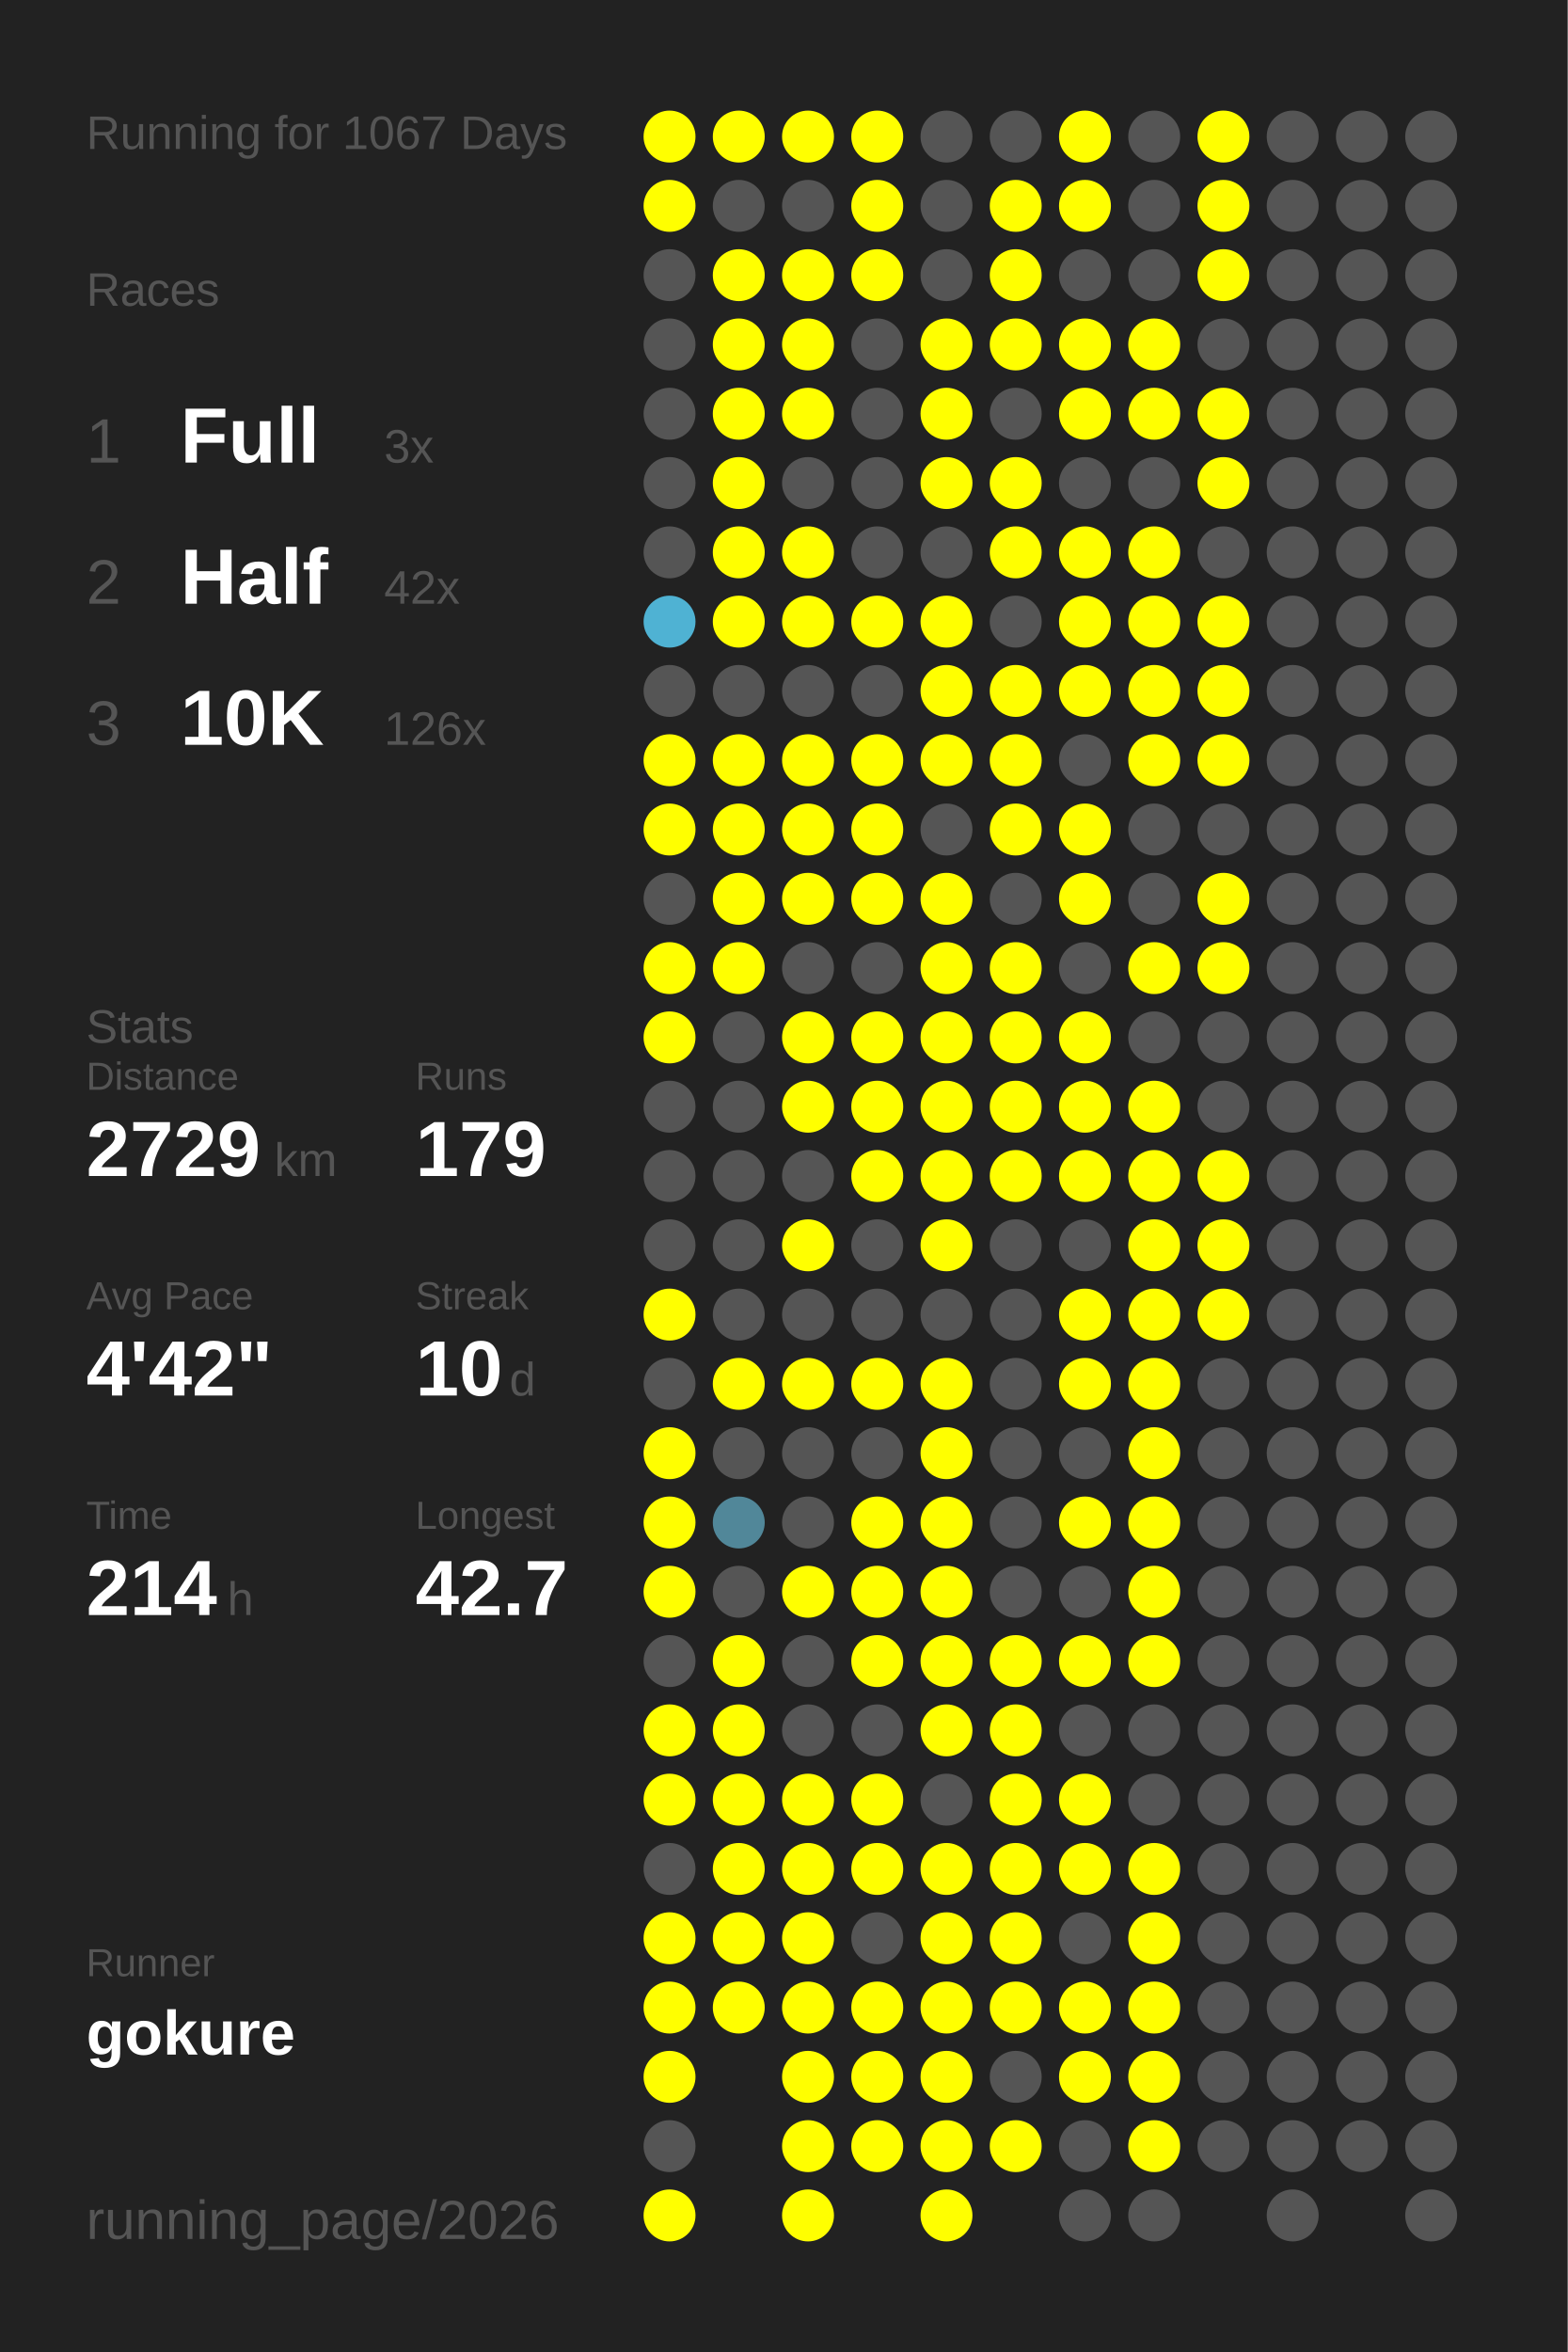
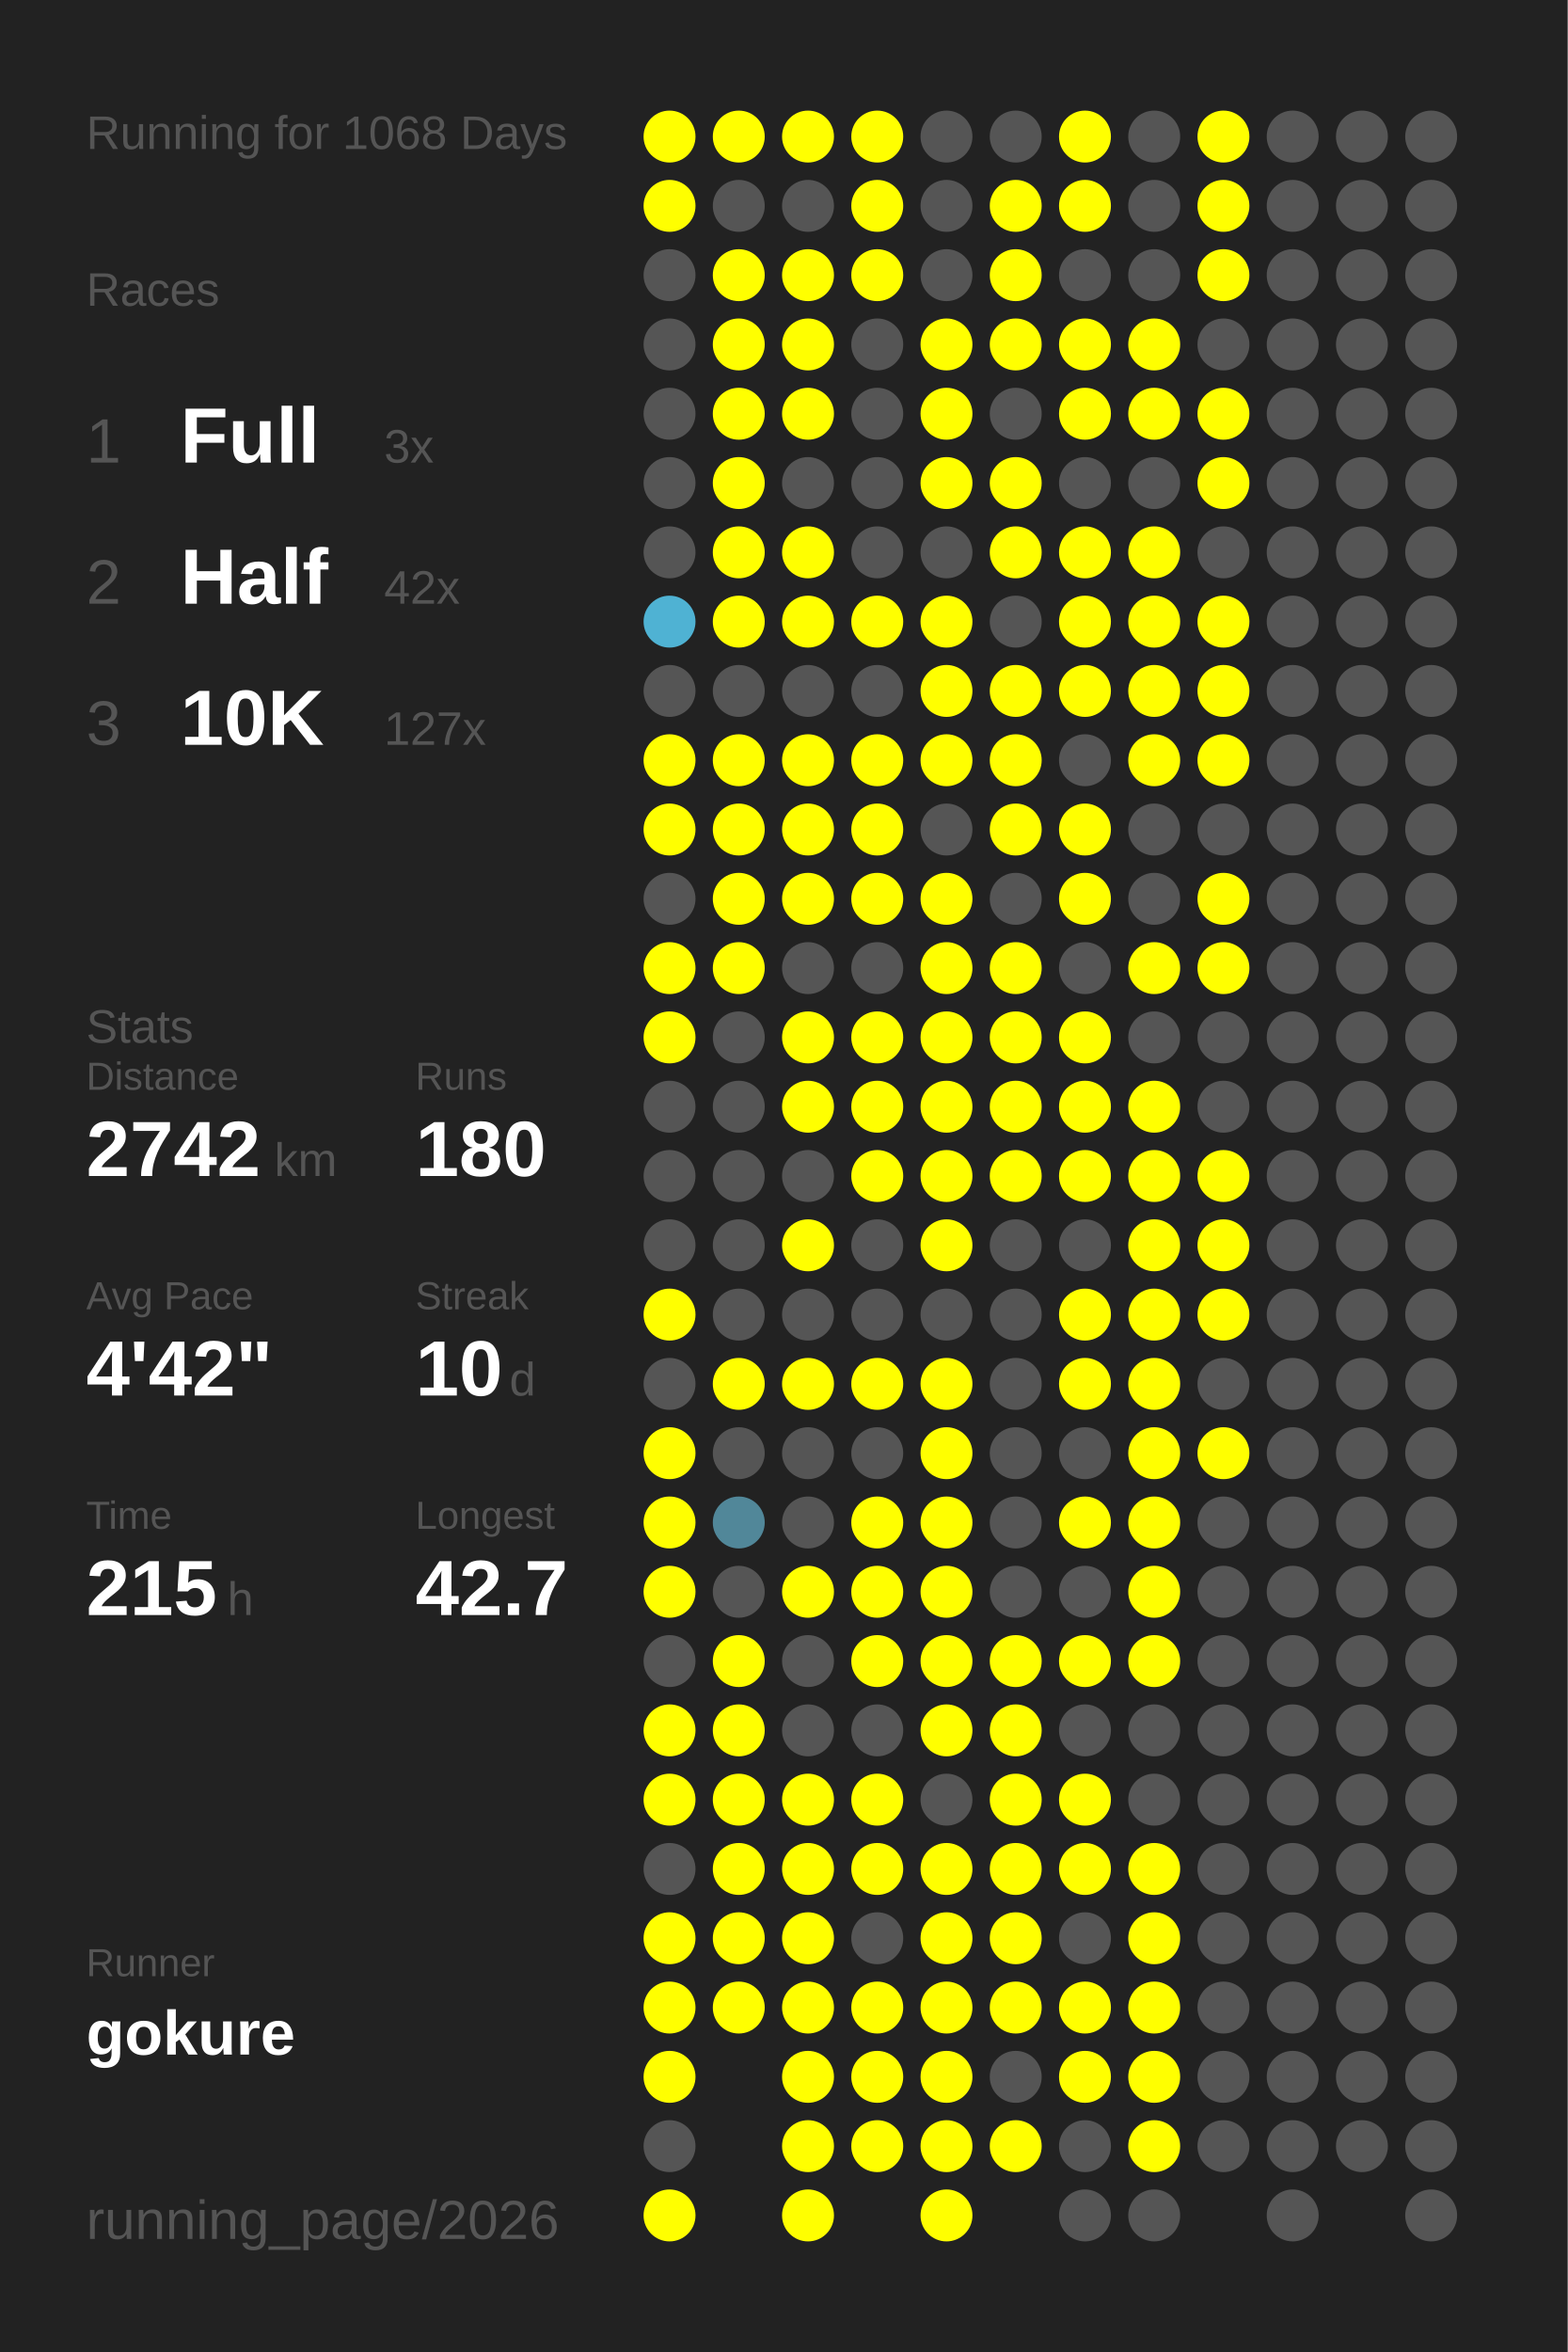
<svg xmlns="http://www.w3.org/2000/svg" baseProfile="full" height="300mm" version="1.1" viewBox="0,0,200,300" width="200mm">
  <defs />
  <rect fill="#222222" height="300" width="200" x="0" y="0" />
-   <text fill="#555555" style="font-size:6px; font-family:Arial;" x="11" y="19">Running for 1067 Days</text>
+   <text fill="#555555" style="font-size:6px; font-family:Arial;" x="11" y="19">Running for 1068 Days</text>
  <text fill="#555555" style="font-size:6px; font-family:Arial;" x="11" y="39">Races</text>
  <text fill="#555555" style="font-size:8px; font-family:Arial;" x="11" y="59">1</text>
  <text fill="#FFFFFF" style="font-size:10px; font-family:Arial; font-weight:bold;" x="23" y="59">Full</text>
  <text fill="#555555" style="font-size:6px; font-family:Arial;" x="49" y="59">3x</text>
  <text fill="#555555" style="font-size:8px; font-family:Arial;" x="11" y="77">2</text>
  <text fill="#FFFFFF" style="font-size:10px; font-family:Arial; font-weight:bold;" x="23" y="77">Half</text>
  <text fill="#555555" style="font-size:6px; font-family:Arial;" x="49" y="77">42x</text>
  <text fill="#555555" style="font-size:8px; font-family:Arial;" x="11" y="95">3</text>
  <text fill="#FFFFFF" style="font-size:10px; font-family:Arial; font-weight:bold;" x="23" y="95">10K</text>
-   <text fill="#555555" style="font-size:6px; font-family:Arial;" x="49" y="95">126x</text>
+   <text fill="#555555" style="font-size:6px; font-family:Arial;" x="49" y="95">127x</text>
  <text fill="#555555" style="font-size:6px; font-family:Arial;" x="11" y="133">Stats</text>
  <text fill="#555555" style="font-size:5px; font-family:Arial;" x="11" y="139">Distance</text>
-   <text fill="#FFFFFF" style="font-size:10px; font-family:Arial; font-weight:bold;" x="11" y="150">2729</text>
+   <text fill="#FFFFFF" style="font-size:10px; font-family:Arial; font-weight:bold;" x="11" y="150">2742</text>
  <text fill="#555555" style="font-size:6px; font-family:Arial;" x="35" y="150">km</text>
  <text fill="#555555" style="font-size:5px; font-family:Arial;" x="53" y="139">Runs</text>
-   <text fill="#FFFFFF" style="font-size:10px; font-family:Arial; font-weight:bold;" x="53" y="150">179</text>
+   <text fill="#FFFFFF" style="font-size:10px; font-family:Arial; font-weight:bold;" x="53" y="150">180</text>
  <text fill="#555555" style="font-size:5px; font-family:Arial;" x="11" y="167">Avg Pace</text>
  <text fill="#FFFFFF" style="font-size:10px; font-family:Arial; font-weight:bold;" x="11" y="178">4'42"</text>
  <text fill="#555555" style="font-size:5px; font-family:Arial;" x="53" y="167">Streak</text>
  <text fill="#FFFFFF" style="font-size:10px; font-family:Arial; font-weight:bold;" x="53" y="178">10</text>
  <text fill="#555555" style="font-size:6px; font-family:Arial;" x="65" y="178">d</text>
  <text fill="#555555" style="font-size:5px; font-family:Arial;" x="11" y="195">Time</text>
-   <text fill="#FFFFFF" style="font-size:10px; font-family:Arial; font-weight:bold;" x="11" y="206">214</text>
+   <text fill="#FFFFFF" style="font-size:10px; font-family:Arial; font-weight:bold;" x="11" y="206">215</text>
  <text fill="#555555" style="font-size:6px; font-family:Arial;" x="29" y="206">h</text>
  <text fill="#555555" style="font-size:5px; font-family:Arial;" x="53" y="195">Longest</text>
  <text fill="#FFFFFF" style="font-size:10px; font-family:Arial; font-weight:bold;" x="53" y="206">42.7</text>
  <text fill="#555555" style="font-size:5px; font-family:Arial;" x="11" y="252.065">Runner</text>
  <text fill="#FFFFFF" style="font-size:8px; font-family:Arial; font-weight:bold;" x="11" y="262.065">gokure</text>
  <text fill="#555555" style="font-size:7px; font-family:Arial;" x="11" y="285.581">running_page/2026</text>
  <circle cx="85.417" cy="17.419" fill="#FFFF00" r="3.312" />
  <circle cx="85.417" cy="26.258" fill="#FFFF00" r="3.312" />
  <circle cx="85.417" cy="35.097" fill="#555555" r="3.312" />
  <circle cx="85.417" cy="43.935" fill="#555555" r="3.312" />
  <circle cx="85.417" cy="52.774" fill="#555555" r="3.312" />
  <circle cx="85.417" cy="61.613" fill="#555555" r="3.312" />
  <circle cx="85.417" cy="70.452" fill="#555555" r="3.312" />
  <circle cx="85.417" cy="79.29" fill="#4fb2d3" r="3.312" />
  <circle cx="85.417" cy="88.129" fill="#555555" r="3.312" />
  <circle cx="85.417" cy="96.968" fill="#FFFF00" r="3.312" />
  <circle cx="85.417" cy="105.806" fill="#FFFF00" r="3.312" />
  <circle cx="85.417" cy="114.645" fill="#555555" r="3.312" />
  <circle cx="85.417" cy="123.484" fill="#FFFF00" r="3.312" />
  <circle cx="85.417" cy="132.323" fill="#FFFF00" r="3.312" />
  <circle cx="85.417" cy="141.161" fill="#555555" r="3.312" />
  <circle cx="85.417" cy="150" fill="#555555" r="3.312" />
  <circle cx="85.417" cy="158.839" fill="#555555" r="3.312" />
  <circle cx="85.417" cy="167.677" fill="#FFFF00" r="3.312" />
  <circle cx="85.417" cy="176.516" fill="#555555" r="3.312" />
  <circle cx="85.417" cy="185.355" fill="#FFFF00" r="3.312" />
  <circle cx="85.417" cy="194.194" fill="#FFFF00" r="3.312" />
  <circle cx="85.417" cy="203.032" fill="#FFFF00" r="3.312" />
  <circle cx="85.417" cy="211.871" fill="#555555" r="3.312" />
  <circle cx="85.417" cy="220.71" fill="#FFFF00" r="3.312" />
  <circle cx="85.417" cy="229.548" fill="#FFFF00" r="3.312" />
  <circle cx="85.417" cy="238.387" fill="#555555" r="3.312" />
  <circle cx="85.417" cy="247.226" fill="#FFFF00" r="3.312" />
  <circle cx="85.417" cy="256.065" fill="#FFFF00" r="3.312" />
  <circle cx="85.417" cy="264.903" fill="#FFFF00" r="3.312" />
  <circle cx="85.417" cy="273.742" fill="#555555" r="3.312" />
  <circle cx="85.417" cy="282.581" fill="#FFFF00" r="3.312" />
  <circle cx="94.25" cy="17.419" fill="#FFFF00" r="3.312" />
  <circle cx="94.25" cy="26.258" fill="#555555" r="3.312" />
  <circle cx="94.25" cy="35.097" fill="#FFFF00" r="3.312" />
  <circle cx="94.25" cy="43.935" fill="#FFFF00" r="3.312" />
  <circle cx="94.25" cy="52.774" fill="#FFFF00" r="3.312" />
  <circle cx="94.25" cy="61.613" fill="#FFFF00" r="3.312" />
  <circle cx="94.25" cy="70.452" fill="#FFFF00" r="3.312" />
  <circle cx="94.25" cy="79.29" fill="#FFFF00" r="3.312" />
  <circle cx="94.25" cy="88.129" fill="#555555" r="3.312" />
  <circle cx="94.25" cy="96.968" fill="#FFFF00" r="3.312" />
  <circle cx="94.25" cy="105.806" fill="#FFFF00" r="3.312" />
  <circle cx="94.25" cy="114.645" fill="#FFFF00" r="3.312" />
  <circle cx="94.25" cy="123.484" fill="#FFFF00" r="3.312" />
  <circle cx="94.25" cy="132.323" fill="#555555" r="3.312" />
  <circle cx="94.25" cy="141.161" fill="#555555" r="3.312" />
  <circle cx="94.25" cy="150" fill="#555555" r="3.312" />
  <circle cx="94.25" cy="158.839" fill="#555555" r="3.312" />
  <circle cx="94.25" cy="167.677" fill="#555555" r="3.312" />
  <circle cx="94.25" cy="176.516" fill="#FFFF00" r="3.312" />
  <circle cx="94.25" cy="185.355" fill="#555555" r="3.312" />
  <circle cx="94.25" cy="194.194" fill="#518799" r="3.312" />
  <circle cx="94.25" cy="203.032" fill="#555555" r="3.312" />
  <circle cx="94.25" cy="211.871" fill="#FFFF00" r="3.312" />
  <circle cx="94.25" cy="220.71" fill="#FFFF00" r="3.312" />
  <circle cx="94.25" cy="229.548" fill="#FFFF00" r="3.312" />
  <circle cx="94.25" cy="238.387" fill="#FFFF00" r="3.312" />
  <circle cx="94.25" cy="247.226" fill="#FFFF00" r="3.312" />
  <circle cx="94.25" cy="256.065" fill="#FFFF00" r="3.312" />
  <circle cx="103.083" cy="17.419" fill="#FFFF00" r="3.312" />
  <circle cx="103.083" cy="26.258" fill="#555555" r="3.312" />
  <circle cx="103.083" cy="35.097" fill="#FFFF00" r="3.312" />
  <circle cx="103.083" cy="43.935" fill="#FFFF00" r="3.312" />
  <circle cx="103.083" cy="52.774" fill="#FFFF00" r="3.312" />
  <circle cx="103.083" cy="61.613" fill="#555555" r="3.312" />
  <circle cx="103.083" cy="70.452" fill="#FFFF00" r="3.312" />
  <circle cx="103.083" cy="79.29" fill="#FFFF00" r="3.312" />
  <circle cx="103.083" cy="88.129" fill="#555555" r="3.312" />
  <circle cx="103.083" cy="96.968" fill="#FFFF00" r="3.312" />
  <circle cx="103.083" cy="105.806" fill="#FFFF00" r="3.312" />
  <circle cx="103.083" cy="114.645" fill="#FFFF00" r="3.312" />
  <circle cx="103.083" cy="123.484" fill="#555555" r="3.312" />
  <circle cx="103.083" cy="132.323" fill="#FFFF00" r="3.312" />
  <circle cx="103.083" cy="141.161" fill="#FFFF00" r="3.312" />
  <circle cx="103.083" cy="150" fill="#555555" r="3.312" />
  <circle cx="103.083" cy="158.839" fill="#FFFF00" r="3.312" />
  <circle cx="103.083" cy="167.677" fill="#555555" r="3.312" />
  <circle cx="103.083" cy="176.516" fill="#FFFF00" r="3.312" />
  <circle cx="103.083" cy="185.355" fill="#555555" r="3.312" />
  <circle cx="103.083" cy="194.194" fill="#555555" r="3.312" />
  <circle cx="103.083" cy="203.032" fill="#FFFF00" r="3.312" />
  <circle cx="103.083" cy="211.871" fill="#555555" r="3.312" />
  <circle cx="103.083" cy="220.71" fill="#555555" r="3.312" />
  <circle cx="103.083" cy="229.548" fill="#FFFF00" r="3.312" />
  <circle cx="103.083" cy="238.387" fill="#FFFF00" r="3.312" />
  <circle cx="103.083" cy="247.226" fill="#FFFF00" r="3.312" />
  <circle cx="103.083" cy="256.065" fill="#FFFF00" r="3.312" />
  <circle cx="103.083" cy="264.903" fill="#FFFF00" r="3.312" />
  <circle cx="103.083" cy="273.742" fill="#FFFF00" r="3.312" />
  <circle cx="103.083" cy="282.581" fill="#FFFF00" r="3.312" />
  <circle cx="111.917" cy="17.419" fill="#FFFF00" r="3.312" />
  <circle cx="111.917" cy="26.258" fill="#FFFF00" r="3.312" />
  <circle cx="111.917" cy="35.097" fill="#FFFF00" r="3.312" />
  <circle cx="111.917" cy="43.935" fill="#555555" r="3.312" />
  <circle cx="111.917" cy="52.774" fill="#555555" r="3.312" />
  <circle cx="111.917" cy="61.613" fill="#555555" r="3.312" />
  <circle cx="111.917" cy="70.452" fill="#555555" r="3.312" />
  <circle cx="111.917" cy="79.29" fill="#FFFF00" r="3.312" />
  <circle cx="111.917" cy="88.129" fill="#555555" r="3.312" />
  <circle cx="111.917" cy="96.968" fill="#FFFF00" r="3.312" />
  <circle cx="111.917" cy="105.806" fill="#FFFF00" r="3.312" />
  <circle cx="111.917" cy="114.645" fill="#FFFF00" r="3.312" />
  <circle cx="111.917" cy="123.484" fill="#555555" r="3.312" />
  <circle cx="111.917" cy="132.323" fill="#FFFF00" r="3.312" />
  <circle cx="111.917" cy="141.161" fill="#FFFF00" r="3.312" />
  <circle cx="111.917" cy="150" fill="#FFFF00" r="3.312" />
  <circle cx="111.917" cy="158.839" fill="#555555" r="3.312" />
  <circle cx="111.917" cy="167.677" fill="#555555" r="3.312" />
  <circle cx="111.917" cy="176.516" fill="#FFFF00" r="3.312" />
  <circle cx="111.917" cy="185.355" fill="#555555" r="3.312" />
  <circle cx="111.917" cy="194.194" fill="#FFFF00" r="3.312" />
  <circle cx="111.917" cy="203.032" fill="#FFFF00" r="3.312" />
  <circle cx="111.917" cy="211.871" fill="#FFFF00" r="3.312" />
  <circle cx="111.917" cy="220.71" fill="#555555" r="3.312" />
  <circle cx="111.917" cy="229.548" fill="#FFFF00" r="3.312" />
  <circle cx="111.917" cy="238.387" fill="#FFFF00" r="3.312" />
  <circle cx="111.917" cy="247.226" fill="#555555" r="3.312" />
  <circle cx="111.917" cy="256.065" fill="#FFFF00" r="3.312" />
  <circle cx="111.917" cy="264.903" fill="#FFFF00" r="3.312" />
  <circle cx="111.917" cy="273.742" fill="#FFFF00" r="3.312" />
  <circle cx="120.75" cy="17.419" fill="#555555" r="3.312" />
  <circle cx="120.75" cy="26.258" fill="#555555" r="3.312" />
  <circle cx="120.75" cy="35.097" fill="#555555" r="3.312" />
  <circle cx="120.75" cy="43.935" fill="#FFFF00" r="3.312" />
  <circle cx="120.75" cy="52.774" fill="#FFFF00" r="3.312" />
  <circle cx="120.75" cy="61.613" fill="#FFFF00" r="3.312" />
  <circle cx="120.75" cy="70.452" fill="#555555" r="3.312" />
  <circle cx="120.75" cy="79.29" fill="#FFFF00" r="3.312" />
  <circle cx="120.75" cy="88.129" fill="#FFFF00" r="3.312" />
  <circle cx="120.75" cy="96.968" fill="#FFFF00" r="3.312" />
  <circle cx="120.75" cy="105.806" fill="#555555" r="3.312" />
  <circle cx="120.75" cy="114.645" fill="#FFFF00" r="3.312" />
  <circle cx="120.75" cy="123.484" fill="#FFFF00" r="3.312" />
  <circle cx="120.75" cy="132.323" fill="#FFFF00" r="3.312" />
  <circle cx="120.75" cy="141.161" fill="#FFFF00" r="3.312" />
  <circle cx="120.75" cy="150" fill="#FFFF00" r="3.312" />
  <circle cx="120.75" cy="158.839" fill="#FFFF00" r="3.312" />
  <circle cx="120.75" cy="167.677" fill="#555555" r="3.312" />
  <circle cx="120.75" cy="176.516" fill="#FFFF00" r="3.312" />
  <circle cx="120.75" cy="185.355" fill="#FFFF00" r="3.312" />
  <circle cx="120.75" cy="194.194" fill="#FFFF00" r="3.312" />
  <circle cx="120.75" cy="203.032" fill="#FFFF00" r="3.312" />
  <circle cx="120.75" cy="211.871" fill="#FFFF00" r="3.312" />
  <circle cx="120.75" cy="220.71" fill="#FFFF00" r="3.312" />
  <circle cx="120.75" cy="229.548" fill="#555555" r="3.312" />
  <circle cx="120.75" cy="238.387" fill="#FFFF00" r="3.312" />
  <circle cx="120.75" cy="247.226" fill="#FFFF00" r="3.312" />
  <circle cx="120.75" cy="256.065" fill="#FFFF00" r="3.312" />
  <circle cx="120.75" cy="264.903" fill="#FFFF00" r="3.312" />
  <circle cx="120.75" cy="273.742" fill="#FFFF00" r="3.312" />
  <circle cx="120.75" cy="282.581" fill="#FFFF00" r="3.312" />
  <circle cx="129.583" cy="17.419" fill="#555555" r="3.312" />
  <circle cx="129.583" cy="26.258" fill="#FFFF00" r="3.312" />
  <circle cx="129.583" cy="35.097" fill="#FFFF00" r="3.312" />
  <circle cx="129.583" cy="43.935" fill="#FFFF00" r="3.312" />
  <circle cx="129.583" cy="52.774" fill="#555555" r="3.312" />
  <circle cx="129.583" cy="61.613" fill="#FFFF00" r="3.312" />
  <circle cx="129.583" cy="70.452" fill="#FFFF00" r="3.312" />
  <circle cx="129.583" cy="79.29" fill="#555555" r="3.312" />
  <circle cx="129.583" cy="88.129" fill="#FFFF00" r="3.312" />
  <circle cx="129.583" cy="96.968" fill="#FFFF00" r="3.312" />
  <circle cx="129.583" cy="105.806" fill="#FFFF00" r="3.312" />
  <circle cx="129.583" cy="114.645" fill="#555555" r="3.312" />
  <circle cx="129.583" cy="123.484" fill="#FFFF00" r="3.312" />
  <circle cx="129.583" cy="132.323" fill="#FFFF00" r="3.312" />
  <circle cx="129.583" cy="141.161" fill="#FFFF00" r="3.312" />
  <circle cx="129.583" cy="150" fill="#FFFF00" r="3.312" />
  <circle cx="129.583" cy="158.839" fill="#555555" r="3.312" />
  <circle cx="129.583" cy="167.677" fill="#555555" r="3.312" />
  <circle cx="129.583" cy="176.516" fill="#555555" r="3.312" />
  <circle cx="129.583" cy="185.355" fill="#555555" r="3.312" />
  <circle cx="129.583" cy="194.194" fill="#555555" r="3.312" />
  <circle cx="129.583" cy="203.032" fill="#555555" r="3.312" />
  <circle cx="129.583" cy="211.871" fill="#FFFF00" r="3.312" />
  <circle cx="129.583" cy="220.71" fill="#FFFF00" r="3.312" />
  <circle cx="129.583" cy="229.548" fill="#FFFF00" r="3.312" />
  <circle cx="129.583" cy="238.387" fill="#FFFF00" r="3.312" />
  <circle cx="129.583" cy="247.226" fill="#FFFF00" r="3.312" />
  <circle cx="129.583" cy="256.065" fill="#FFFF00" r="3.312" />
  <circle cx="129.583" cy="264.903" fill="#555555" r="3.312" />
  <circle cx="129.583" cy="273.742" fill="#FFFF00" r="3.312" />
  <circle cx="138.417" cy="17.419" fill="#FFFF00" r="3.312" />
  <circle cx="138.417" cy="26.258" fill="#FFFF00" r="3.312" />
  <circle cx="138.417" cy="35.097" fill="#555555" r="3.312" />
  <circle cx="138.417" cy="43.935" fill="#FFFF00" r="3.312" />
  <circle cx="138.417" cy="52.774" fill="#FFFF00" r="3.312" />
  <circle cx="138.417" cy="61.613" fill="#555555" r="3.312" />
  <circle cx="138.417" cy="70.452" fill="#FFFF00" r="3.312" />
  <circle cx="138.417" cy="79.29" fill="#FFFF00" r="3.312" />
  <circle cx="138.417" cy="88.129" fill="#FFFF00" r="3.312" />
  <circle cx="138.417" cy="96.968" fill="#555555" r="3.312" />
  <circle cx="138.417" cy="105.806" fill="#FFFF00" r="3.312" />
  <circle cx="138.417" cy="114.645" fill="#FFFF00" r="3.312" />
  <circle cx="138.417" cy="123.484" fill="#555555" r="3.312" />
  <circle cx="138.417" cy="132.323" fill="#FFFF00" r="3.312" />
  <circle cx="138.417" cy="141.161" fill="#FFFF00" r="3.312" />
  <circle cx="138.417" cy="150" fill="#FFFF00" r="3.312" />
  <circle cx="138.417" cy="158.839" fill="#555555" r="3.312" />
  <circle cx="138.417" cy="167.677" fill="#FFFF00" r="3.312" />
  <circle cx="138.417" cy="176.516" fill="#FFFF00" r="3.312" />
  <circle cx="138.417" cy="185.355" fill="#555555" r="3.312" />
  <circle cx="138.417" cy="194.194" fill="#FFFF00" r="3.312" />
  <circle cx="138.417" cy="203.032" fill="#555555" r="3.312" />
  <circle cx="138.417" cy="211.871" fill="#FFFF00" r="3.312" />
  <circle cx="138.417" cy="220.71" fill="#555555" r="3.312" />
  <circle cx="138.417" cy="229.548" fill="#FFFF00" r="3.312" />
  <circle cx="138.417" cy="238.387" fill="#FFFF00" r="3.312" />
  <circle cx="138.417" cy="247.226" fill="#555555" r="3.312" />
  <circle cx="138.417" cy="256.065" fill="#FFFF00" r="3.312" />
  <circle cx="138.417" cy="264.903" fill="#FFFF00" r="3.312" />
  <circle cx="138.417" cy="273.742" fill="#555555" r="3.312" />
  <circle cx="138.417" cy="282.581" fill="#555555" r="3.312" />
  <circle cx="147.25" cy="17.419" fill="#555555" r="3.312" />
  <circle cx="147.25" cy="26.258" fill="#555555" r="3.312" />
  <circle cx="147.25" cy="35.097" fill="#555555" r="3.312" />
  <circle cx="147.25" cy="43.935" fill="#FFFF00" r="3.312" />
  <circle cx="147.25" cy="52.774" fill="#FFFF00" r="3.312" />
  <circle cx="147.25" cy="61.613" fill="#555555" r="3.312" />
  <circle cx="147.25" cy="70.452" fill="#FFFF00" r="3.312" />
  <circle cx="147.25" cy="79.29" fill="#FFFF00" r="3.312" />
  <circle cx="147.25" cy="88.129" fill="#FFFF00" r="3.312" />
  <circle cx="147.25" cy="96.968" fill="#FFFF00" r="3.312" />
  <circle cx="147.25" cy="105.806" fill="#555555" r="3.312" />
  <circle cx="147.25" cy="114.645" fill="#555555" r="3.312" />
  <circle cx="147.25" cy="123.484" fill="#FFFF00" r="3.312" />
  <circle cx="147.25" cy="132.323" fill="#555555" r="3.312" />
  <circle cx="147.25" cy="141.161" fill="#FFFF00" r="3.312" />
  <circle cx="147.25" cy="150" fill="#FFFF00" r="3.312" />
  <circle cx="147.25" cy="158.839" fill="#FFFF00" r="3.312" />
  <circle cx="147.25" cy="167.677" fill="#FFFF00" r="3.312" />
  <circle cx="147.25" cy="176.516" fill="#FFFF00" r="3.312" />
  <circle cx="147.25" cy="185.355" fill="#FFFF00" r="3.312" />
  <circle cx="147.25" cy="194.194" fill="#FFFF00" r="3.312" />
  <circle cx="147.25" cy="203.032" fill="#FFFF00" r="3.312" />
  <circle cx="147.25" cy="211.871" fill="#FFFF00" r="3.312" />
  <circle cx="147.25" cy="220.71" fill="#555555" r="3.312" />
  <circle cx="147.25" cy="229.548" fill="#555555" r="3.312" />
  <circle cx="147.25" cy="238.387" fill="#FFFF00" r="3.312" />
  <circle cx="147.25" cy="247.226" fill="#FFFF00" r="3.312" />
  <circle cx="147.25" cy="256.065" fill="#FFFF00" r="3.312" />
  <circle cx="147.25" cy="264.903" fill="#FFFF00" r="3.312" />
  <circle cx="147.25" cy="273.742" fill="#FFFF00" r="3.312" />
  <circle cx="147.25" cy="282.581" fill="#555555" r="3.312" />
  <circle cx="156.083" cy="17.419" fill="#FFFF00" r="3.312" />
  <circle cx="156.083" cy="26.258" fill="#FFFF00" r="3.312" />
  <circle cx="156.083" cy="35.097" fill="#FFFF00" r="3.312" />
  <circle cx="156.083" cy="43.935" fill="#555555" r="3.312" />
  <circle cx="156.083" cy="52.774" fill="#FFFF00" r="3.312" />
  <circle cx="156.083" cy="61.613" fill="#FFFF00" r="3.312" />
  <circle cx="156.083" cy="70.452" fill="#555555" r="3.312" />
  <circle cx="156.083" cy="79.29" fill="#FFFF00" r="3.312" />
  <circle cx="156.083" cy="88.129" fill="#FFFF00" r="3.312" />
  <circle cx="156.083" cy="96.968" fill="#FFFF00" r="3.312" />
  <circle cx="156.083" cy="105.806" fill="#555555" r="3.312" />
  <circle cx="156.083" cy="114.645" fill="#FFFF00" r="3.312" />
  <circle cx="156.083" cy="123.484" fill="#FFFF00" r="3.312" />
  <circle cx="156.083" cy="132.323" fill="#555555" r="3.312" />
  <circle cx="156.083" cy="141.161" fill="#555555" r="3.312" />
  <circle cx="156.083" cy="150" fill="#FFFF00" r="3.312" />
  <circle cx="156.083" cy="158.839" fill="#FFFF00" r="3.312" />
  <circle cx="156.083" cy="167.677" fill="#FFFF00" r="3.312" />
  <circle cx="156.083" cy="176.516" fill="#555555" r="3.312" />
-   <circle cx="156.083" cy="185.355" fill="#555555" r="3.312" />
+   <circle cx="156.083" cy="185.355" fill="#FFFF00" r="3.312" />
  <circle cx="156.083" cy="194.194" fill="#555555" r="3.312" />
  <circle cx="156.083" cy="203.032" fill="#555555" r="3.312" />
  <circle cx="156.083" cy="211.871" fill="#555555" r="3.312" />
  <circle cx="156.083" cy="220.71" fill="#555555" r="3.312" />
  <circle cx="156.083" cy="229.548" fill="#555555" r="3.312" />
  <circle cx="156.083" cy="238.387" fill="#555555" r="3.312" />
  <circle cx="156.083" cy="247.226" fill="#555555" r="3.312" />
  <circle cx="156.083" cy="256.065" fill="#555555" r="3.312" />
  <circle cx="156.083" cy="264.903" fill="#555555" r="3.312" />
  <circle cx="156.083" cy="273.742" fill="#555555" r="3.312" />
  <circle cx="164.917" cy="17.419" fill="#555555" r="3.312" />
  <circle cx="164.917" cy="26.258" fill="#555555" r="3.312" />
  <circle cx="164.917" cy="35.097" fill="#555555" r="3.312" />
  <circle cx="164.917" cy="43.935" fill="#555555" r="3.312" />
  <circle cx="164.917" cy="52.774" fill="#555555" r="3.312" />
  <circle cx="164.917" cy="61.613" fill="#555555" r="3.312" />
  <circle cx="164.917" cy="70.452" fill="#555555" r="3.312" />
  <circle cx="164.917" cy="79.29" fill="#555555" r="3.312" />
  <circle cx="164.917" cy="88.129" fill="#555555" r="3.312" />
  <circle cx="164.917" cy="96.968" fill="#555555" r="3.312" />
  <circle cx="164.917" cy="105.806" fill="#555555" r="3.312" />
  <circle cx="164.917" cy="114.645" fill="#555555" r="3.312" />
  <circle cx="164.917" cy="123.484" fill="#555555" r="3.312" />
  <circle cx="164.917" cy="132.323" fill="#555555" r="3.312" />
  <circle cx="164.917" cy="141.161" fill="#555555" r="3.312" />
  <circle cx="164.917" cy="150" fill="#555555" r="3.312" />
  <circle cx="164.917" cy="158.839" fill="#555555" r="3.312" />
  <circle cx="164.917" cy="167.677" fill="#555555" r="3.312" />
  <circle cx="164.917" cy="176.516" fill="#555555" r="3.312" />
  <circle cx="164.917" cy="185.355" fill="#555555" r="3.312" />
  <circle cx="164.917" cy="194.194" fill="#555555" r="3.312" />
  <circle cx="164.917" cy="203.032" fill="#555555" r="3.312" />
  <circle cx="164.917" cy="211.871" fill="#555555" r="3.312" />
  <circle cx="164.917" cy="220.71" fill="#555555" r="3.312" />
  <circle cx="164.917" cy="229.548" fill="#555555" r="3.312" />
  <circle cx="164.917" cy="238.387" fill="#555555" r="3.312" />
  <circle cx="164.917" cy="247.226" fill="#555555" r="3.312" />
  <circle cx="164.917" cy="256.065" fill="#555555" r="3.312" />
  <circle cx="164.917" cy="264.903" fill="#555555" r="3.312" />
  <circle cx="164.917" cy="273.742" fill="#555555" r="3.312" />
  <circle cx="164.917" cy="282.581" fill="#555555" r="3.312" />
  <circle cx="173.75" cy="17.419" fill="#555555" r="3.312" />
  <circle cx="173.75" cy="26.258" fill="#555555" r="3.312" />
  <circle cx="173.75" cy="35.097" fill="#555555" r="3.312" />
  <circle cx="173.75" cy="43.935" fill="#555555" r="3.312" />
  <circle cx="173.75" cy="52.774" fill="#555555" r="3.312" />
  <circle cx="173.75" cy="61.613" fill="#555555" r="3.312" />
  <circle cx="173.75" cy="70.452" fill="#555555" r="3.312" />
  <circle cx="173.75" cy="79.29" fill="#555555" r="3.312" />
  <circle cx="173.75" cy="88.129" fill="#555555" r="3.312" />
  <circle cx="173.75" cy="96.968" fill="#555555" r="3.312" />
  <circle cx="173.75" cy="105.806" fill="#555555" r="3.312" />
  <circle cx="173.75" cy="114.645" fill="#555555" r="3.312" />
  <circle cx="173.75" cy="123.484" fill="#555555" r="3.312" />
  <circle cx="173.75" cy="132.323" fill="#555555" r="3.312" />
  <circle cx="173.75" cy="141.161" fill="#555555" r="3.312" />
  <circle cx="173.75" cy="150" fill="#555555" r="3.312" />
  <circle cx="173.75" cy="158.839" fill="#555555" r="3.312" />
  <circle cx="173.75" cy="167.677" fill="#555555" r="3.312" />
  <circle cx="173.75" cy="176.516" fill="#555555" r="3.312" />
  <circle cx="173.75" cy="185.355" fill="#555555" r="3.312" />
  <circle cx="173.75" cy="194.194" fill="#555555" r="3.312" />
  <circle cx="173.75" cy="203.032" fill="#555555" r="3.312" />
  <circle cx="173.75" cy="211.871" fill="#555555" r="3.312" />
  <circle cx="173.75" cy="220.71" fill="#555555" r="3.312" />
  <circle cx="173.75" cy="229.548" fill="#555555" r="3.312" />
  <circle cx="173.75" cy="238.387" fill="#555555" r="3.312" />
  <circle cx="173.75" cy="247.226" fill="#555555" r="3.312" />
  <circle cx="173.75" cy="256.065" fill="#555555" r="3.312" />
  <circle cx="173.75" cy="264.903" fill="#555555" r="3.312" />
  <circle cx="173.75" cy="273.742" fill="#555555" r="3.312" />
  <circle cx="182.583" cy="17.419" fill="#555555" r="3.312" />
  <circle cx="182.583" cy="26.258" fill="#555555" r="3.312" />
  <circle cx="182.583" cy="35.097" fill="#555555" r="3.312" />
  <circle cx="182.583" cy="43.935" fill="#555555" r="3.312" />
  <circle cx="182.583" cy="52.774" fill="#555555" r="3.312" />
  <circle cx="182.583" cy="61.613" fill="#555555" r="3.312" />
  <circle cx="182.583" cy="70.452" fill="#555555" r="3.312" />
  <circle cx="182.583" cy="79.29" fill="#555555" r="3.312" />
  <circle cx="182.583" cy="88.129" fill="#555555" r="3.312" />
  <circle cx="182.583" cy="96.968" fill="#555555" r="3.312" />
  <circle cx="182.583" cy="105.806" fill="#555555" r="3.312" />
  <circle cx="182.583" cy="114.645" fill="#555555" r="3.312" />
  <circle cx="182.583" cy="123.484" fill="#555555" r="3.312" />
  <circle cx="182.583" cy="132.323" fill="#555555" r="3.312" />
  <circle cx="182.583" cy="141.161" fill="#555555" r="3.312" />
  <circle cx="182.583" cy="150" fill="#555555" r="3.312" />
  <circle cx="182.583" cy="158.839" fill="#555555" r="3.312" />
  <circle cx="182.583" cy="167.677" fill="#555555" r="3.312" />
  <circle cx="182.583" cy="176.516" fill="#555555" r="3.312" />
  <circle cx="182.583" cy="185.355" fill="#555555" r="3.312" />
  <circle cx="182.583" cy="194.194" fill="#555555" r="3.312" />
  <circle cx="182.583" cy="203.032" fill="#555555" r="3.312" />
  <circle cx="182.583" cy="211.871" fill="#555555" r="3.312" />
  <circle cx="182.583" cy="220.71" fill="#555555" r="3.312" />
  <circle cx="182.583" cy="229.548" fill="#555555" r="3.312" />
  <circle cx="182.583" cy="238.387" fill="#555555" r="3.312" />
  <circle cx="182.583" cy="247.226" fill="#555555" r="3.312" />
  <circle cx="182.583" cy="256.065" fill="#555555" r="3.312" />
  <circle cx="182.583" cy="264.903" fill="#555555" r="3.312" />
  <circle cx="182.583" cy="273.742" fill="#555555" r="3.312" />
  <circle cx="182.583" cy="282.581" fill="#555555" r="3.312" />
</svg>
